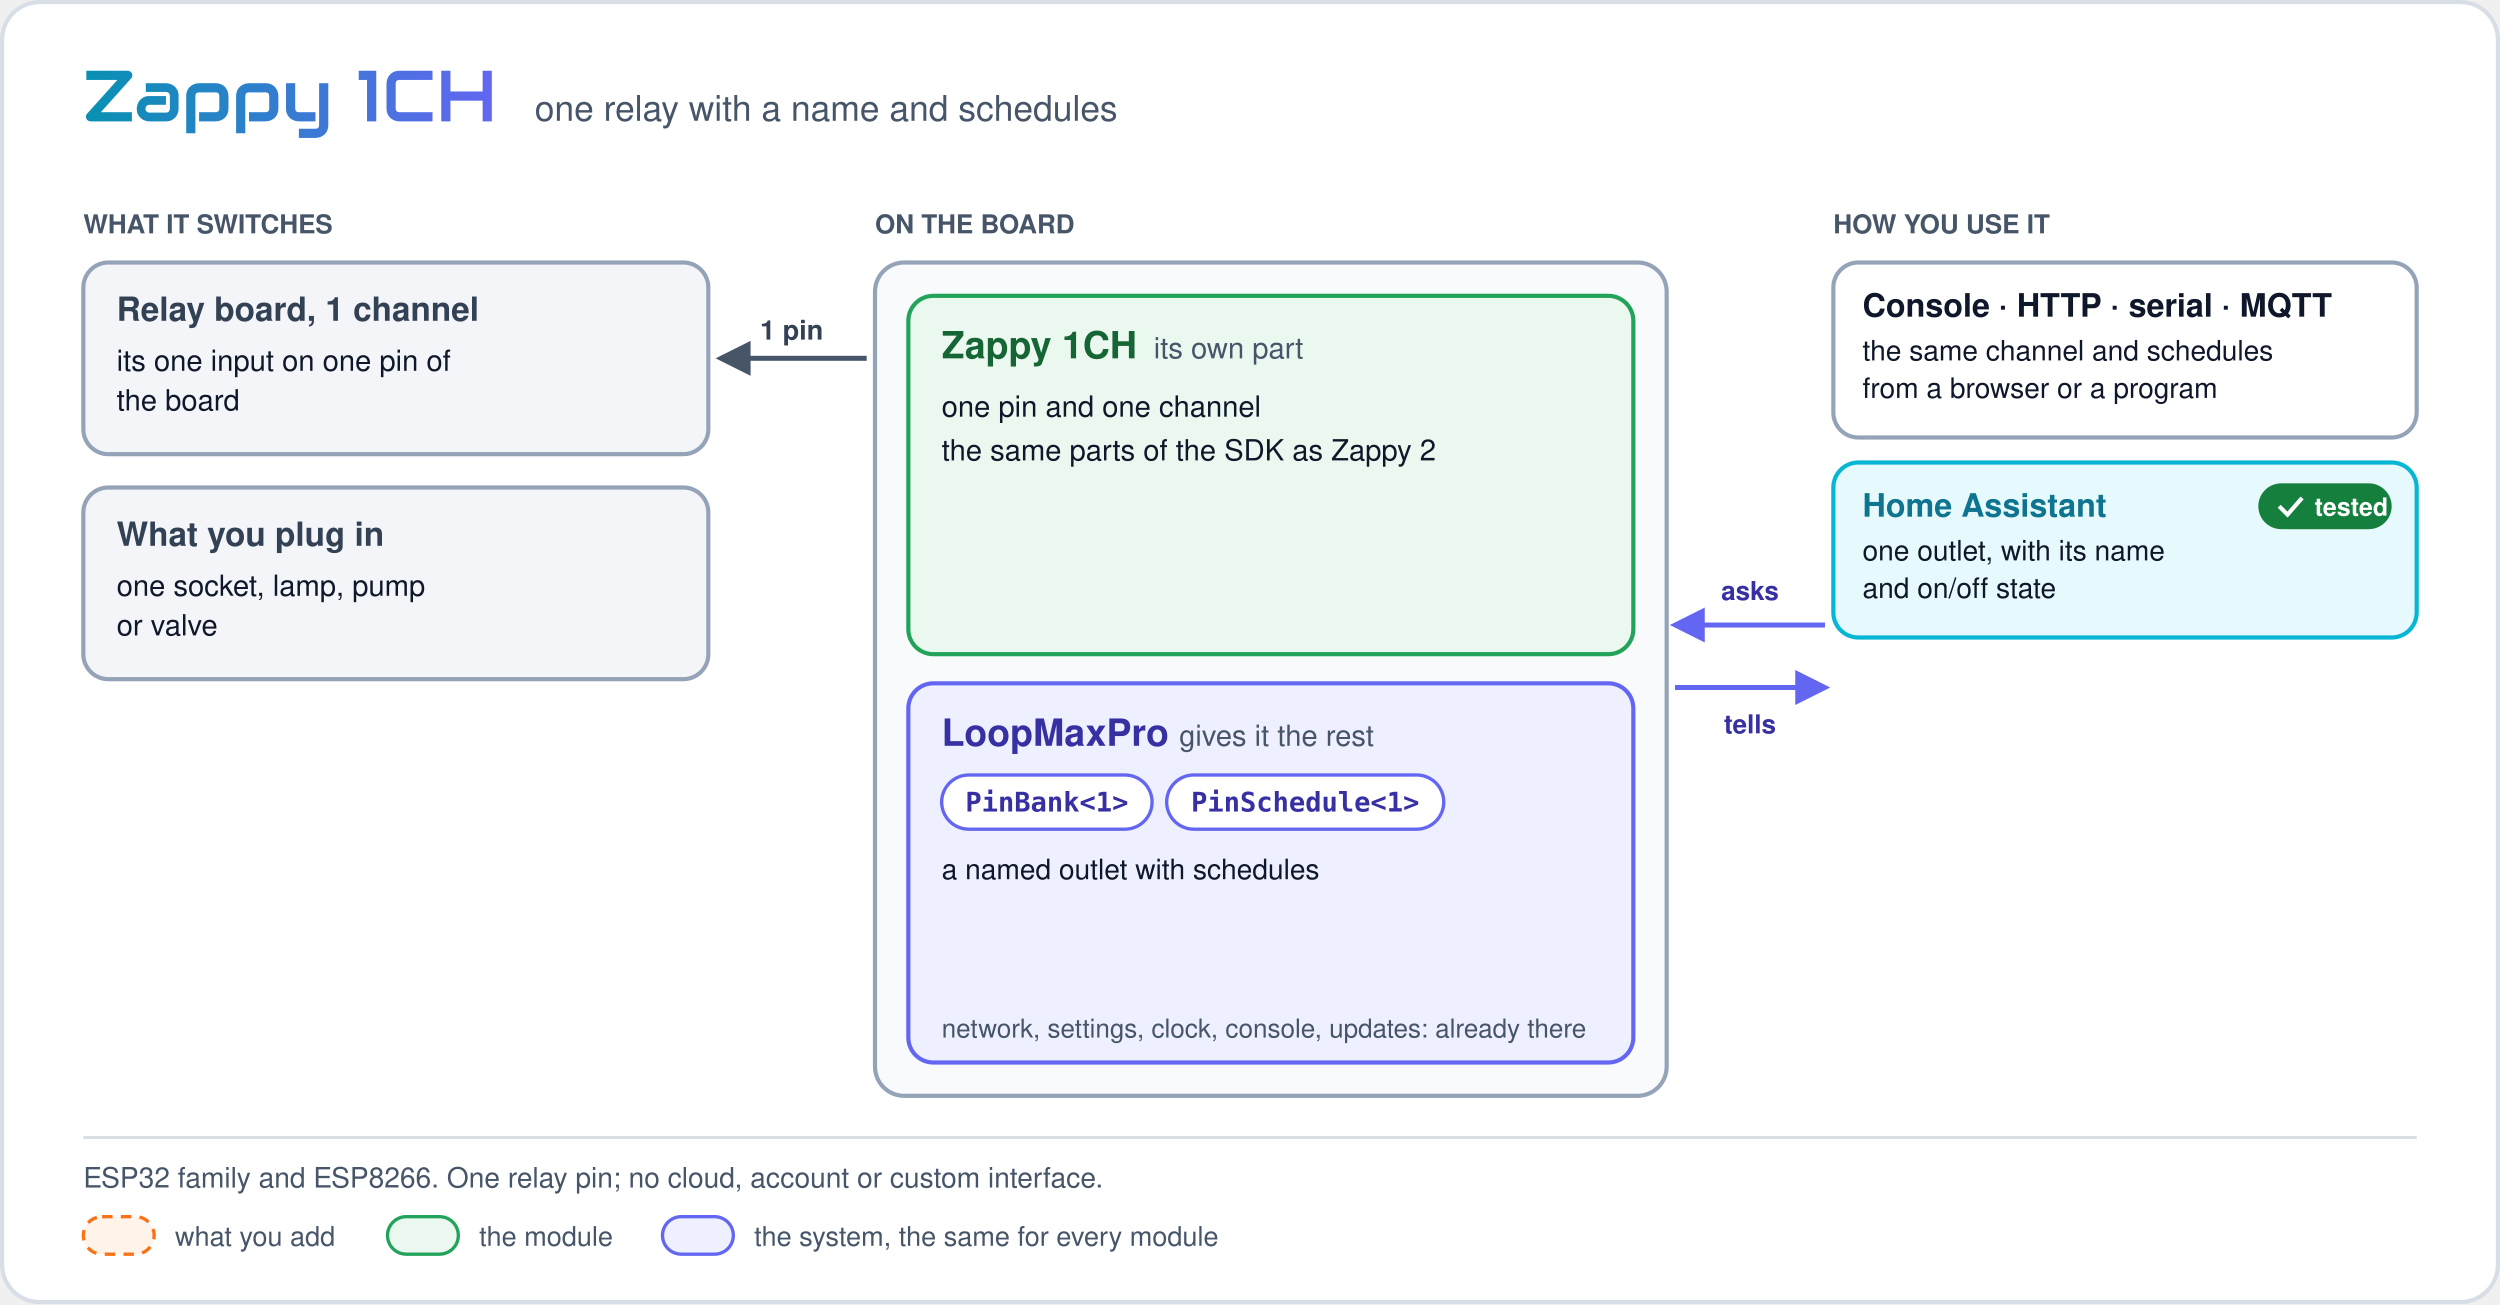
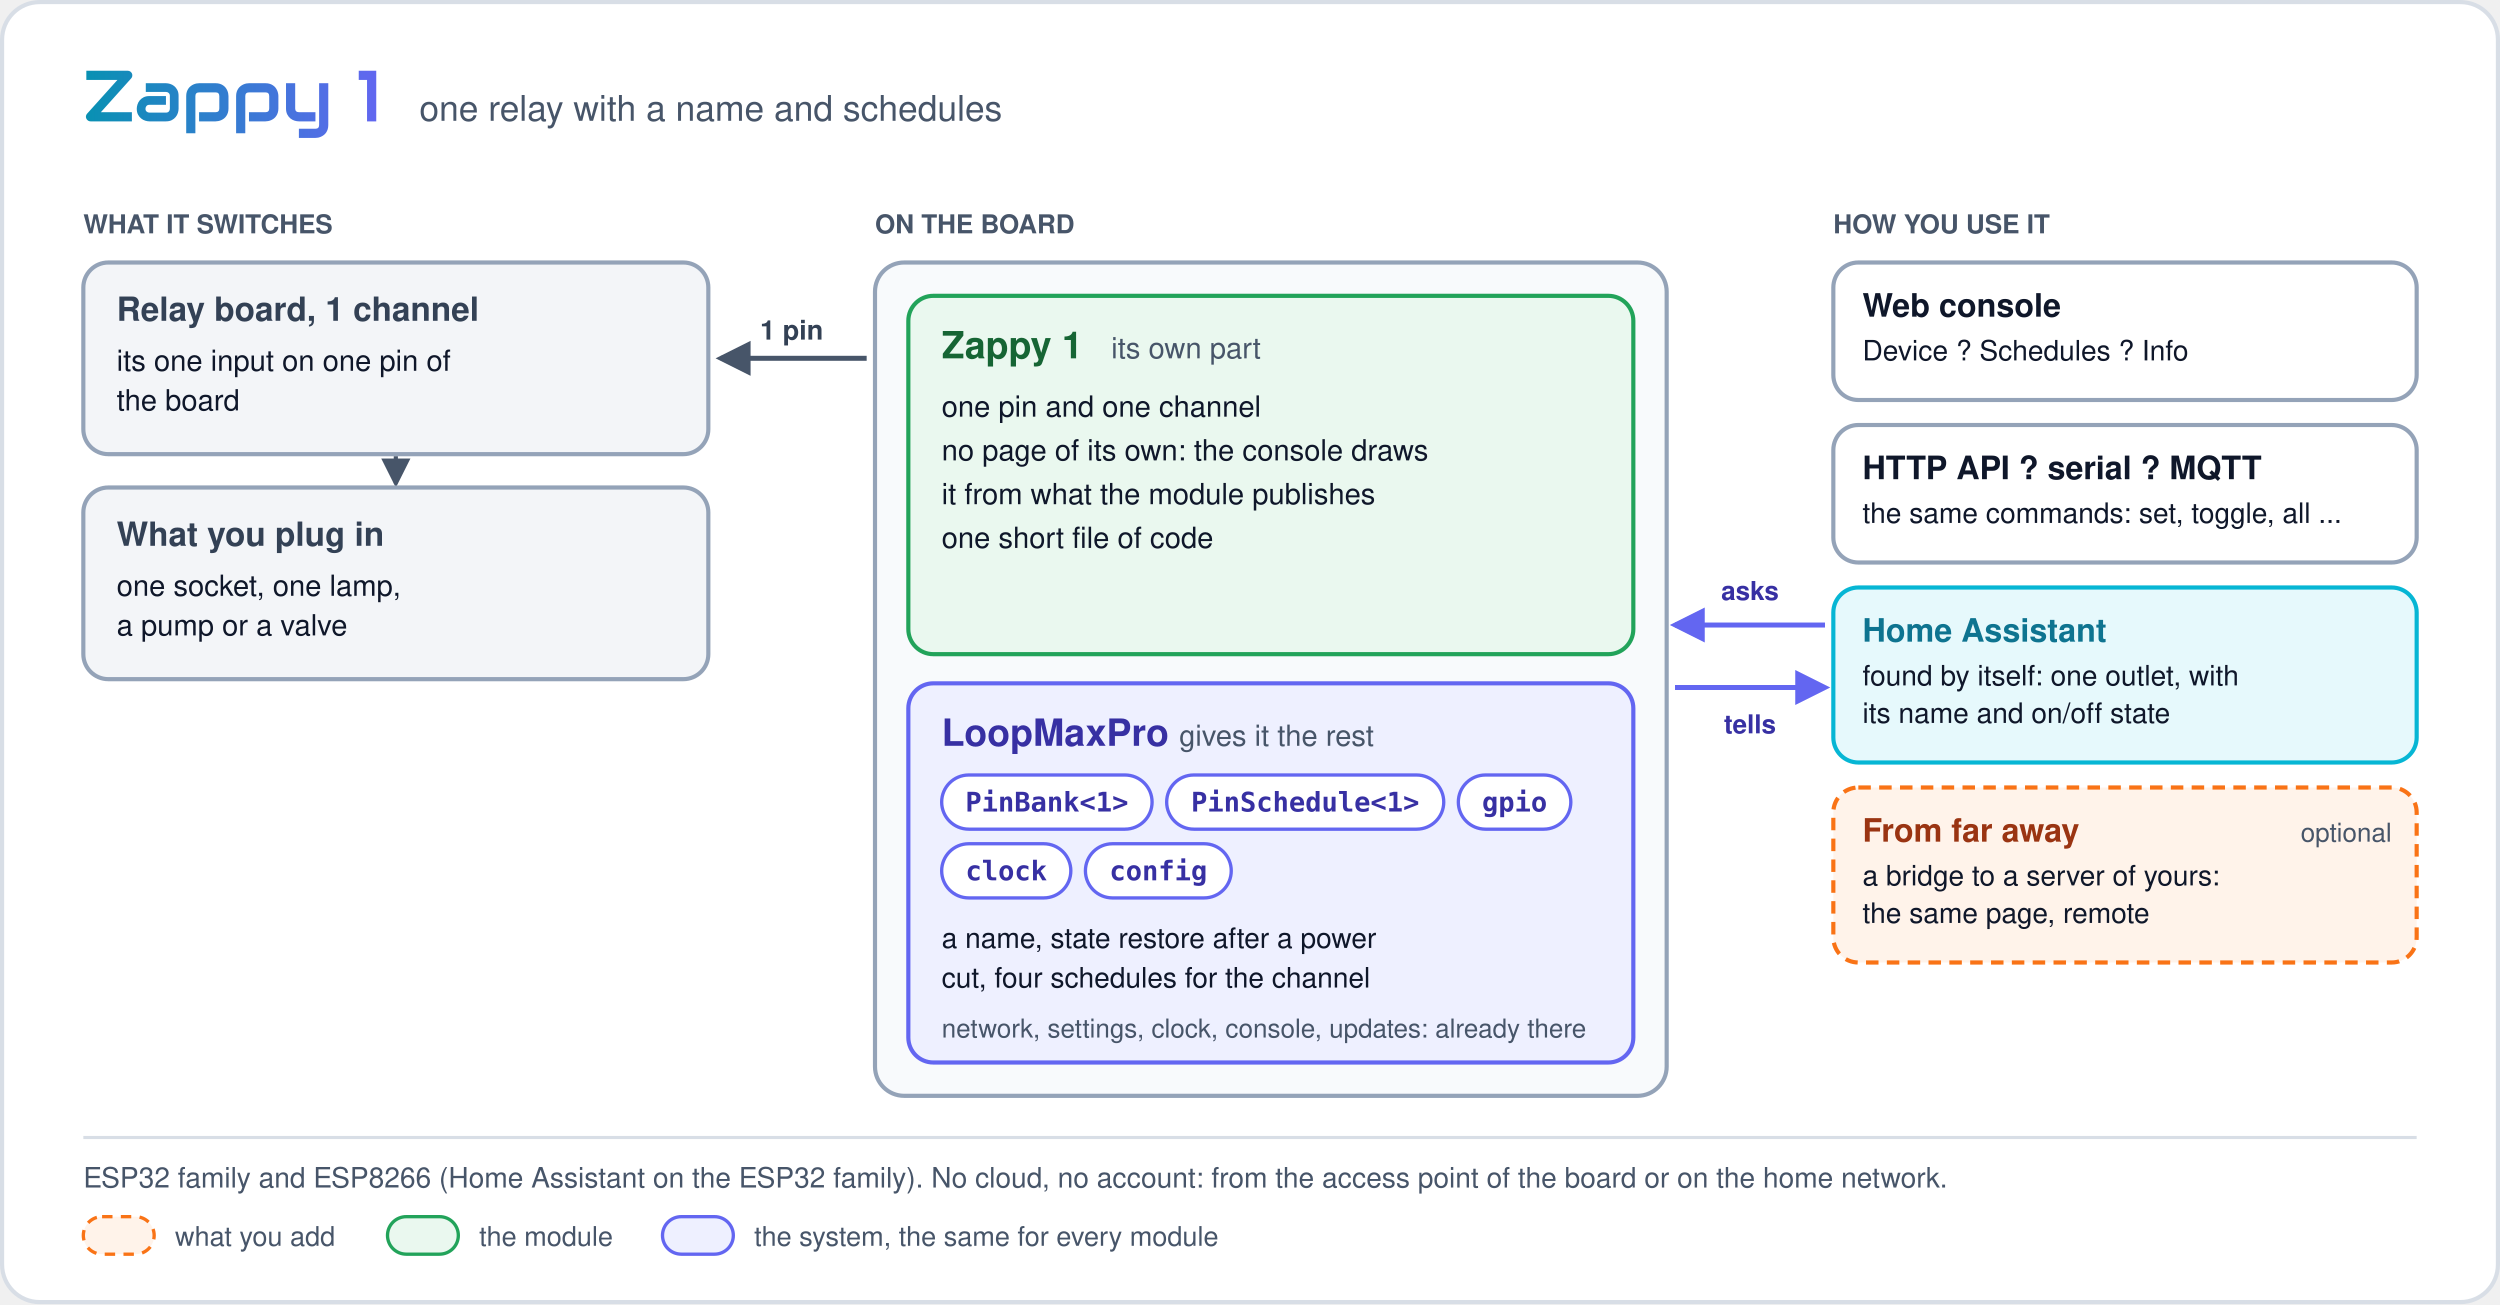
- <svg xmlns="http://www.w3.org/2000/svg" viewBox="0 0 1200 626" role="img" aria-label="Zappy 1CH in LoopMaxPro: one relay with a name and schedules">
+ <svg xmlns="http://www.w3.org/2000/svg" viewBox="0 0 1200 626" role="img" aria-label="Zappy 1 in LoopMaxPro: one relay with a name and schedules">
  <defs>
-     <linearGradient id="brand" gradientUnits="userSpaceOnUse" x1="0" x2="11728" y1="0" y2="0">
+     <linearGradient id="brand" gradientUnits="userSpaceOnUse" x1="0" x2="8459" y1="0" y2="0">
      <stop offset="0" stop-color="#0891b2" />
      <stop offset="1" stop-color="#6366f1" />
    </linearGradient>
    <marker id="m475569" viewBox="0 0 10 10" refX="8.5" refY="5" markerWidth="7" markerHeight="7" orient="auto-start-reverse">
      <path d="M0 0 L10 5 L0 10 z" fill="#475569" />
    </marker>
    <marker id="m6366f1" viewBox="0 0 10 10" refX="8.5" refY="5" markerWidth="7" markerHeight="7" orient="auto-start-reverse">
      <path d="M0 0 L10 5 L0 10 z" fill="#6366f1" />
    </marker>
  </defs>
  <rect x="1" y="1" width="1198" height="624" rx="18" fill="#ffffff" stroke="#d8dee6" stroke-width="2" />
  <g transform="translate(40 32) scale(0.0169396) translate(0 -477)">
-     <path fill="url(#brand)" d="M1378 671Q1393 706 1387 744Q1381 783 1355 810L497 1767H1376V2027H204Q166 2027 134 2006Q101 1984 85 1949Q68 1914 74 1876Q81 1838 106 1810L966 853H85V593H1259Q1297 593 1330 614Q1362 636 1378 671ZM2699 1669Q2699 1723 2680 1786Q2661 1848 2618 1902Q2576 1955 2508 1991Q2439 2027 2341 2027H1872Q1818 2027 1756 2008Q1693 1989 1640 1946Q1586 1904 1550 1836Q1514 1767 1514 1669Q1514 1615 1533 1552Q1552 1489 1594 1436Q1637 1382 1706 1346Q1774 1310 1872 1310H2341V1558H1872Q1819 1558 1790 1590Q1761 1623 1761 1671Q1761 1722 1794 1750Q1828 1779 1874 1779H2341Q2394 1779 2423 1747Q2452 1715 2452 1667V1304Q2452 1253 2420 1223Q2389 1193 2341 1193H1770V946H2341Q2395 946 2458 965Q2520 984 2574 1026Q2627 1069 2663 1138Q2699 1206 2699 1304ZM4113 1662Q4113 1729 4096 1782Q4079 1836 4051 1876Q4023 1917 3986 1946Q3949 1974 3908 1992Q3868 2010 3827 2018Q3786 2027 3749 2027H3280V1767H3749Q3801 1767 3827 1740Q3853 1713 3853 1662V1312Q3853 1258 3826 1232Q3800 1206 3749 1206H3282Q3229 1206 3202 1232Q3175 1259 3175 1310V2365H2915V1310Q2915 1243 2932 1190Q2949 1137 2978 1096Q3006 1056 3043 1028Q3080 999 3120 981Q3161 963 3202 954Q3244 946 3280 946H3749Q3816 946 3869 963Q3922 980 3962 1008Q4003 1036 4032 1073Q4060 1110 4078 1150Q4096 1191 4104 1232Q4113 1273 4113 1310ZM5527 1662Q5527 1729 5510 1782Q5493 1836 5465 1876Q5437 1917 5400 1946Q5363 1974 5322 1992Q5282 2010 5241 2018Q5200 2027 5163 2027H4694V1767H5163Q5215 1767 5241 1740Q5267 1713 5267 1662V1312Q5267 1258 5240 1232Q5214 1206 5163 1206H4696Q4643 1206 4616 1232Q4589 1259 4589 1310V2365H4329V1310Q4329 1243 4346 1190Q4363 1137 4392 1096Q4420 1056 4457 1028Q4494 999 4534 981Q4575 963 4616 954Q4658 946 4694 946H5163Q5230 946 5283 963Q5336 980 5376 1008Q5417 1036 5446 1073Q5474 1110 5492 1150Q5510 1191 5518 1232Q5527 1273 5527 1310ZM6941 2131Q6941 2198 6924 2252Q6907 2305 6879 2346Q6851 2386 6814 2414Q6777 2443 6736 2461Q6696 2479 6655 2488Q6614 2496 6577 2496H6108V2236H6577Q6629 2236 6655 2209Q6681 2182 6681 2131V946H6941ZM6577 2027H6108Q6052 2027 5988 2008Q5925 1989 5870 1946Q5815 1902 5779 1832Q5743 1763 5743 1662V946H6003V1662Q6003 1713 6030 1740Q6057 1767 6110 1767H6577ZM8300 2027H8039V853H7804V593H8300ZM9894 2027H8956Q8920 2027 8878 2018Q8837 2010 8796 1992Q8756 1974 8719 1946Q8682 1917 8654 1876Q8625 1836 8608 1782Q8591 1729 8591 1662V958Q8591 922 8600 880Q8608 839 8626 798Q8644 758 8673 721Q8702 684 8742 656Q8783 627 8836 610Q8889 593 8956 593H9894V853H8956Q8905 853 8878 880Q8851 907 8851 960V1662Q8851 1712 8878 1740Q8906 1767 8956 1767H9894ZM10402 1179H11315V593H11575V2027H11315V1441H10402V2027H10142V593H10402Z" />
+     <path fill="url(#brand)" d="M1378 671Q1393 706 1387 744Q1381 783 1355 810L497 1767H1376V2027H204Q166 2027 134 2006Q101 1984 85 1949Q68 1914 74 1876Q81 1838 106 1810L966 853H85V593H1259Q1297 593 1330 614Q1362 636 1378 671ZM2699 1669Q2699 1723 2680 1786Q2661 1848 2618 1902Q2576 1955 2508 1991Q2439 2027 2341 2027H1872Q1818 2027 1756 2008Q1693 1989 1640 1946Q1586 1904 1550 1836Q1514 1767 1514 1669Q1514 1615 1533 1552Q1552 1489 1594 1436Q1637 1382 1706 1346Q1774 1310 1872 1310H2341V1558H1872Q1819 1558 1790 1590Q1761 1623 1761 1671Q1761 1722 1794 1750Q1828 1779 1874 1779H2341Q2394 1779 2423 1747Q2452 1715 2452 1667V1304Q2452 1253 2420 1223Q2389 1193 2341 1193H1770V946H2341Q2395 946 2458 965Q2520 984 2574 1026Q2627 1069 2663 1138Q2699 1206 2699 1304ZM4113 1662Q4113 1729 4096 1782Q4079 1836 4051 1876Q4023 1917 3986 1946Q3949 1974 3908 1992Q3868 2010 3827 2018Q3786 2027 3749 2027H3280V1767H3749Q3801 1767 3827 1740Q3853 1713 3853 1662V1312Q3853 1258 3826 1232Q3800 1206 3749 1206H3282Q3229 1206 3202 1232Q3175 1259 3175 1310V2365H2915V1310Q2915 1243 2932 1190Q2949 1137 2978 1096Q3006 1056 3043 1028Q3080 999 3120 981Q3161 963 3202 954Q3244 946 3280 946H3749Q3816 946 3869 963Q3922 980 3962 1008Q4003 1036 4032 1073Q4060 1110 4078 1150Q4096 1191 4104 1232Q4113 1273 4113 1310ZM5527 1662Q5527 1729 5510 1782Q5493 1836 5465 1876Q5437 1917 5400 1946Q5363 1974 5322 1992Q5282 2010 5241 2018Q5200 2027 5163 2027H4694V1767H5163Q5215 1767 5241 1740Q5267 1713 5267 1662V1312Q5267 1258 5240 1232Q5214 1206 5163 1206H4696Q4643 1206 4616 1232Q4589 1259 4589 1310V2365H4329V1310Q4329 1243 4346 1190Q4363 1137 4392 1096Q4420 1056 4457 1028Q4494 999 4534 981Q4575 963 4616 954Q4658 946 4694 946H5163Q5230 946 5283 963Q5336 980 5376 1008Q5417 1036 5446 1073Q5474 1110 5492 1150Q5510 1191 5518 1232Q5527 1273 5527 1310ZM6941 2131Q6941 2198 6924 2252Q6907 2305 6879 2346Q6851 2386 6814 2414Q6777 2443 6736 2461Q6696 2479 6655 2488Q6614 2496 6577 2496H6108V2236H6577Q6629 2236 6655 2209Q6681 2182 6681 2131V946H6941ZM6577 2027H6108Q6052 2027 5988 2008Q5925 1989 5870 1946Q5815 1902 5779 1832Q5743 1763 5743 1662V946H6003V1662Q6003 1713 6030 1740Q6057 1767 6110 1767H6577ZM8300 2027H8039V853H7804V593H8300Z" />
  </g>
-   <text x="256.667" y="58" font-family="Segoe UI, system-ui, -apple-system, Helvetica, Arial, sans-serif" font-size="17" font-weight="400" fill="#475569" text-anchor="start">one relay with a name and schedules</text>
+   <text x="201.292" y="58" font-family="Segoe UI, system-ui, -apple-system, Helvetica, Arial, sans-serif" font-size="17" font-weight="400" fill="#475569" text-anchor="start">one relay with a name and schedules</text>
  <text x="40" y="112" font-family="Segoe UI, system-ui, -apple-system, Helvetica, Arial, sans-serif" font-size="12.5" font-weight="700" fill="#475569" text-anchor="start">WHAT IT SWITCHES</text>
  <rect x="40" y="126" width="300" height="92" rx="12" fill="#f3f5f8" stroke="#94a3b8" stroke-width="2" />
  <text x="56" y="154" font-family="Segoe UI, system-ui, -apple-system, Helvetica, Arial, sans-serif" font-size="16" font-weight="700" fill="#334155" text-anchor="start">Relay board, 1 channel</text>
  <text x="56" y="178" font-family="Segoe UI, system-ui, -apple-system, Helvetica, Arial, sans-serif" font-size="14" font-weight="400" fill="#0f172a" text-anchor="start">its one input on one pin of</text>
  <text x="56" y="197" font-family="Segoe UI, system-ui, -apple-system, Helvetica, Arial, sans-serif" font-size="14" font-weight="400" fill="#0f172a" text-anchor="start">the board</text>
+   <path d="M190 219 L190 232" fill="none" stroke="#475569" stroke-width="2" stroke-linejoin="round" marker-end="url(#m475569)" />
  <rect x="40" y="234" width="300" height="92" rx="12" fill="#f3f5f8" stroke="#94a3b8" stroke-width="2" />
  <text x="56" y="262" font-family="Segoe UI, system-ui, -apple-system, Helvetica, Arial, sans-serif" font-size="16" font-weight="700" fill="#334155" text-anchor="start">What you plug in</text>
-   <text x="56" y="286" font-family="Segoe UI, system-ui, -apple-system, Helvetica, Arial, sans-serif" font-size="14" font-weight="400" fill="#0f172a" text-anchor="start">one socket, lamp, pump</text>
-   <text x="56" y="305" font-family="Segoe UI, system-ui, -apple-system, Helvetica, Arial, sans-serif" font-size="14" font-weight="400" fill="#0f172a" text-anchor="start">or valve</text>
+   <text x="56" y="286" font-family="Segoe UI, system-ui, -apple-system, Helvetica, Arial, sans-serif" font-size="14" font-weight="400" fill="#0f172a" text-anchor="start">one socket, one lamp,</text>
+   <text x="56" y="305" font-family="Segoe UI, system-ui, -apple-system, Helvetica, Arial, sans-serif" font-size="14" font-weight="400" fill="#0f172a" text-anchor="start">a pump or a valve</text>
  <text x="420" y="112" font-family="Segoe UI, system-ui, -apple-system, Helvetica, Arial, sans-serif" font-size="12.5" font-weight="700" fill="#475569" text-anchor="start">ON THE BOARD</text>
  <rect x="420" y="126" width="380" height="400" rx="14" fill="#f8fafc" stroke="#94a3b8" stroke-width="2" />
  <rect x="436" y="142" width="348" height="172" rx="12" fill="#eaf8ef" stroke="#22a35a" stroke-width="2" />
-   <text x="452" y="172" font-family="Segoe UI, system-ui, -apple-system, Helvetica, Arial, sans-serif" font-size="18" font-weight="700" fill="#166534" text-anchor="start">Zappy 1CH</text>
-   <text x="553.8" y="172" font-family="Segoe UI, system-ui, -apple-system, Helvetica, Arial, sans-serif" font-size="14" font-weight="400" fill="#475569" text-anchor="start">its own part</text>
+   <text x="452" y="172" font-family="Segoe UI, system-ui, -apple-system, Helvetica, Arial, sans-serif" font-size="18" font-weight="700" fill="#166534" text-anchor="start">Zappy 1</text>
+   <text x="533.4" y="172" font-family="Segoe UI, system-ui, -apple-system, Helvetica, Arial, sans-serif" font-size="14" font-weight="400" fill="#475569" text-anchor="start">its own part</text>
  <text x="452" y="200" font-family="Segoe UI, system-ui, -apple-system, Helvetica, Arial, sans-serif" font-size="14" font-weight="400" fill="#0f172a" text-anchor="start">one pin and one channel</text>
-   <text x="452" y="221" font-family="Segoe UI, system-ui, -apple-system, Helvetica, Arial, sans-serif" font-size="14" font-weight="400" fill="#0f172a" text-anchor="start">the same parts of the SDK as Zappy 2</text>
+   <text x="452" y="221" font-family="Segoe UI, system-ui, -apple-system, Helvetica, Arial, sans-serif" font-size="14" font-weight="400" fill="#0f172a" text-anchor="start">no page of its own: the console draws</text>
+   <text x="452" y="242" font-family="Segoe UI, system-ui, -apple-system, Helvetica, Arial, sans-serif" font-size="14" font-weight="400" fill="#0f172a" text-anchor="start">it from what the module publishes</text>
+   <text x="452" y="263" font-family="Segoe UI, system-ui, -apple-system, Helvetica, Arial, sans-serif" font-size="14" font-weight="400" fill="#0f172a" text-anchor="start">one short file of code</text>
  <rect x="436" y="328" width="348" height="182" rx="12" fill="#eef0ff" stroke="#6366f1" stroke-width="2" />
  <text x="452" y="358" font-family="Segoe UI, system-ui, -apple-system, Helvetica, Arial, sans-serif" font-size="18" font-weight="700" fill="#3730a3" text-anchor="start">LoopMaxPro</text>
  <text x="566" y="358" font-family="Segoe UI, system-ui, -apple-system, Helvetica, Arial, sans-serif" font-size="14" font-weight="400" fill="#475569" text-anchor="start">gives it the rest</text>
  <rect x="452" y="372" width="101" height="26" rx="13" fill="#ffffff" stroke="#6366f1" stroke-width="1.6" />
  <text x="502.5" y="389.55" font-family="Cascadia Mono, Consolas, Menlo, monospace" font-size="13" font-weight="600" fill="#3730a3" text-anchor="middle">PinBank&lt;1&gt;</text>
  <rect x="560" y="372" width="133" height="26" rx="13" fill="#ffffff" stroke="#6366f1" stroke-width="1.6" />
  <text x="626.5" y="389.55" font-family="Cascadia Mono, Consolas, Menlo, monospace" font-size="13" font-weight="600" fill="#3730a3" text-anchor="middle">PinSchedule&lt;1&gt;</text>
-   <text x="452" y="422" font-family="Segoe UI, system-ui, -apple-system, Helvetica, Arial, sans-serif" font-size="13.5" font-weight="400" fill="#0f172a" text-anchor="start">a named outlet with schedules</text>
+   <rect x="700" y="372" width="54" height="26" rx="13" fill="#ffffff" stroke="#6366f1" stroke-width="1.6" />
+   <text x="727" y="389.55" font-family="Cascadia Mono, Consolas, Menlo, monospace" font-size="13" font-weight="600" fill="#3730a3" text-anchor="middle">gpio</text>
+   <rect x="452" y="405" width="62" height="26" rx="13" fill="#ffffff" stroke="#6366f1" stroke-width="1.6" />
+   <text x="483" y="422.55" font-family="Cascadia Mono, Consolas, Menlo, monospace" font-size="13" font-weight="600" fill="#3730a3" text-anchor="middle">clock</text>
+   <rect x="521" y="405" width="70" height="26" rx="13" fill="#ffffff" stroke="#6366f1" stroke-width="1.6" />
+   <text x="556" y="422.55" font-family="Cascadia Mono, Consolas, Menlo, monospace" font-size="13" font-weight="600" fill="#3730a3" text-anchor="middle">config</text>
+   <text x="452" y="455" font-family="Segoe UI, system-ui, -apple-system, Helvetica, Arial, sans-serif" font-size="13.5" font-weight="400" fill="#0f172a" text-anchor="start">a name, state restore after a power</text>
+   <text x="452" y="474" font-family="Segoe UI, system-ui, -apple-system, Helvetica, Arial, sans-serif" font-size="13.5" font-weight="400" fill="#0f172a" text-anchor="start">cut, four schedules for the channel</text>
  <text x="452" y="498" font-family="Segoe UI, system-ui, -apple-system, Helvetica, Arial, sans-serif" font-size="12.5" font-weight="400" fill="#475569" text-anchor="start">network, settings, clock, console, updates: already there</text>
  <path d="M416 172 L346 172" fill="none" stroke="#475569" stroke-width="2.4" stroke-linejoin="round" marker-end="url(#m475569)" />
  <text x="380" y="163" font-family="Segoe UI, system-ui, -apple-system, Helvetica, Arial, sans-serif" font-size="13" font-weight="700" fill="#334155" text-anchor="middle" stroke="#ffffff" stroke-width="5" paint-order="stroke" stroke-linejoin="round">1 pin</text>
  <text x="880" y="112" font-family="Segoe UI, system-ui, -apple-system, Helvetica, Arial, sans-serif" font-size="12.5" font-weight="700" fill="#475569" text-anchor="start">HOW YOU USE IT</text>
-   <rect x="880" y="126" width="280" height="84" rx="12" fill="#ffffff" stroke="#94a3b8" stroke-width="2" />
-   <text x="894" y="152" font-family="Segoe UI, system-ui, -apple-system, Helvetica, Arial, sans-serif" font-size="15.5" font-weight="700" fill="#0f172a" text-anchor="start">Console · HTTP · serial · MQTT</text>
-   <text x="894" y="173" font-family="Segoe UI, system-ui, -apple-system, Helvetica, Arial, sans-serif" font-size="13.5" font-weight="400" fill="#0f172a" text-anchor="start">the same channel and schedules</text>
-   <text x="894" y="191" font-family="Segoe UI, system-ui, -apple-system, Helvetica, Arial, sans-serif" font-size="13.5" font-weight="400" fill="#0f172a" text-anchor="start">from a browser or a program</text>
-   <rect x="880" y="222" width="280" height="84" rx="12" fill="#e6f9fc" stroke="#06b6d4" stroke-width="2" />
-   <text x="894" y="248" font-family="Segoe UI, system-ui, -apple-system, Helvetica, Arial, sans-serif" font-size="15.5" font-weight="700" fill="#0e7490" text-anchor="start">Home Assistant</text>
-   <rect x="1084" y="232" width="64" height="22" rx="11" fill="#15803d" />
-   <path d="M1094 243 l4 4 l7 -8" fill="none" stroke="#ffffff" stroke-width="2" />
-   <text x="1111" y="247.5" font-family="Segoe UI, system-ui, -apple-system, Helvetica, Arial, sans-serif" font-size="12" font-weight="700" fill="#ffffff" text-anchor="start">tested</text>
-   <text x="894" y="269" font-family="Segoe UI, system-ui, -apple-system, Helvetica, Arial, sans-serif" font-size="13.5" font-weight="400" fill="#0f172a" text-anchor="start">one outlet, with its name</text>
-   <text x="894" y="287" font-family="Segoe UI, system-ui, -apple-system, Helvetica, Arial, sans-serif" font-size="13.5" font-weight="400" fill="#0f172a" text-anchor="start">and on/off state</text>
+   <rect x="880" y="126" width="280" height="66" rx="12" fill="#ffffff" stroke="#94a3b8" stroke-width="2" />
+   <text x="894" y="152" font-family="Segoe UI, system-ui, -apple-system, Helvetica, Arial, sans-serif" font-size="15.5" font-weight="700" fill="#0f172a" text-anchor="start">Web console</text>
+   <text x="894" y="173" font-family="Segoe UI, system-ui, -apple-system, Helvetica, Arial, sans-serif" font-size="13.5" font-weight="400" fill="#0f172a" text-anchor="start">Device ? Schedules ? Info</text>
+   <rect x="880" y="204" width="280" height="66" rx="12" fill="#ffffff" stroke="#94a3b8" stroke-width="2" />
+   <text x="894" y="230" font-family="Segoe UI, system-ui, -apple-system, Helvetica, Arial, sans-serif" font-size="15.5" font-weight="700" fill="#0f172a" text-anchor="start">HTTP API ? serial ? MQTT</text>
+   <text x="894" y="251" font-family="Segoe UI, system-ui, -apple-system, Helvetica, Arial, sans-serif" font-size="13.5" font-weight="400" fill="#0f172a" text-anchor="start">the same commands: set, toggle, all ...</text>
+   <rect x="880" y="282" width="280" height="84" rx="12" fill="#e6f9fc" stroke="#06b6d4" stroke-width="2" />
+   <text x="894" y="308" font-family="Segoe UI, system-ui, -apple-system, Helvetica, Arial, sans-serif" font-size="15.5" font-weight="700" fill="#0e7490" text-anchor="start">Home Assistant</text>
+   <text x="894" y="329" font-family="Segoe UI, system-ui, -apple-system, Helvetica, Arial, sans-serif" font-size="13.5" font-weight="400" fill="#0f172a" text-anchor="start">found by itself: one outlet, with</text>
+   <text x="894" y="347" font-family="Segoe UI, system-ui, -apple-system, Helvetica, Arial, sans-serif" font-size="13.5" font-weight="400" fill="#0f172a" text-anchor="start">its name and on/off state</text>
+   <rect x="880" y="378" width="280" height="84" rx="12" fill="#fff3ea" stroke="#f97316" stroke-width="2" stroke-dasharray="6 4" />
+   <text x="894" y="404" font-family="Segoe UI, system-ui, -apple-system, Helvetica, Arial, sans-serif" font-size="15.5" font-weight="700" fill="#9a3412" text-anchor="start">From far away</text>
+   <text x="1148" y="404" font-family="Segoe UI, system-ui, -apple-system, Helvetica, Arial, sans-serif" font-size="12.5" font-weight="400" fill="#475569" text-anchor="end">optional</text>
+   <text x="894" y="425" font-family="Segoe UI, system-ui, -apple-system, Helvetica, Arial, sans-serif" font-size="13.5" font-weight="400" fill="#0f172a" text-anchor="start">a bridge to a server of yours:</text>
+   <text x="894" y="443" font-family="Segoe UI, system-ui, -apple-system, Helvetica, Arial, sans-serif" font-size="13.5" font-weight="400" fill="#0f172a" text-anchor="start">the same page, remote</text>
  <path d="M876 300 L804 300" fill="none" stroke="#6366f1" stroke-width="2.4" stroke-linejoin="round" marker-end="url(#m6366f1)" />
  <path d="M804 330 L876 330" fill="none" stroke="#6366f1" stroke-width="2.4" stroke-linejoin="round" marker-end="url(#m6366f1)" />
  <text x="840" y="288" font-family="Segoe UI, system-ui, -apple-system, Helvetica, Arial, sans-serif" font-size="12.5" font-weight="700" fill="#3730a3" text-anchor="middle" stroke="#ffffff" stroke-width="5" paint-order="stroke" stroke-linejoin="round">asks</text>
  <text x="840" y="352" font-family="Segoe UI, system-ui, -apple-system, Helvetica, Arial, sans-serif" font-size="12.5" font-weight="700" fill="#3730a3" text-anchor="middle" stroke="#ffffff" stroke-width="5" paint-order="stroke" stroke-linejoin="round">tells</text>
  <path d="M40 546 L1160 546" stroke="#d8dee6" stroke-width="1.5" />
-   <text x="40" y="570" font-family="Segoe UI, system-ui, -apple-system, Helvetica, Arial, sans-serif" font-size="13.5" font-weight="400" fill="#475569" text-anchor="start">ESP32 family and ESP8266. One relay pin; no cloud, account or custom interface.</text>
+   <text x="40" y="570" font-family="Segoe UI, system-ui, -apple-system, Helvetica, Arial, sans-serif" font-size="13.5" font-weight="400" fill="#475569" text-anchor="start">ESP32 family and ESP8266 (Home Assistant on the ESP32 family). No cloud, no account: from the access point of the board or on the home network.</text>
  <rect x="40" y="584" width="34" height="18" rx="9" fill="#fff3ea" stroke="#f97316" stroke-width="1.6" stroke-dasharray="5 4" />
  <text x="84" y="598" font-family="Segoe UI, system-ui, -apple-system, Helvetica, Arial, sans-serif" font-size="13" font-weight="400" fill="#475569" text-anchor="start">what you add</text>
  <rect x="186" y="584" width="34" height="18" rx="9" fill="#eaf8ef" stroke="#22a35a" stroke-width="1.6" />
  <text x="230" y="598" font-family="Segoe UI, system-ui, -apple-system, Helvetica, Arial, sans-serif" font-size="13" font-weight="400" fill="#475569" text-anchor="start">the module</text>
  <rect x="318" y="584" width="34" height="18" rx="9" fill="#eef0ff" stroke="#6366f1" stroke-width="1.6" />
  <text x="362" y="598" font-family="Segoe UI, system-ui, -apple-system, Helvetica, Arial, sans-serif" font-size="13" font-weight="400" fill="#475569" text-anchor="start">the system, the same for every module</text>
</svg>
